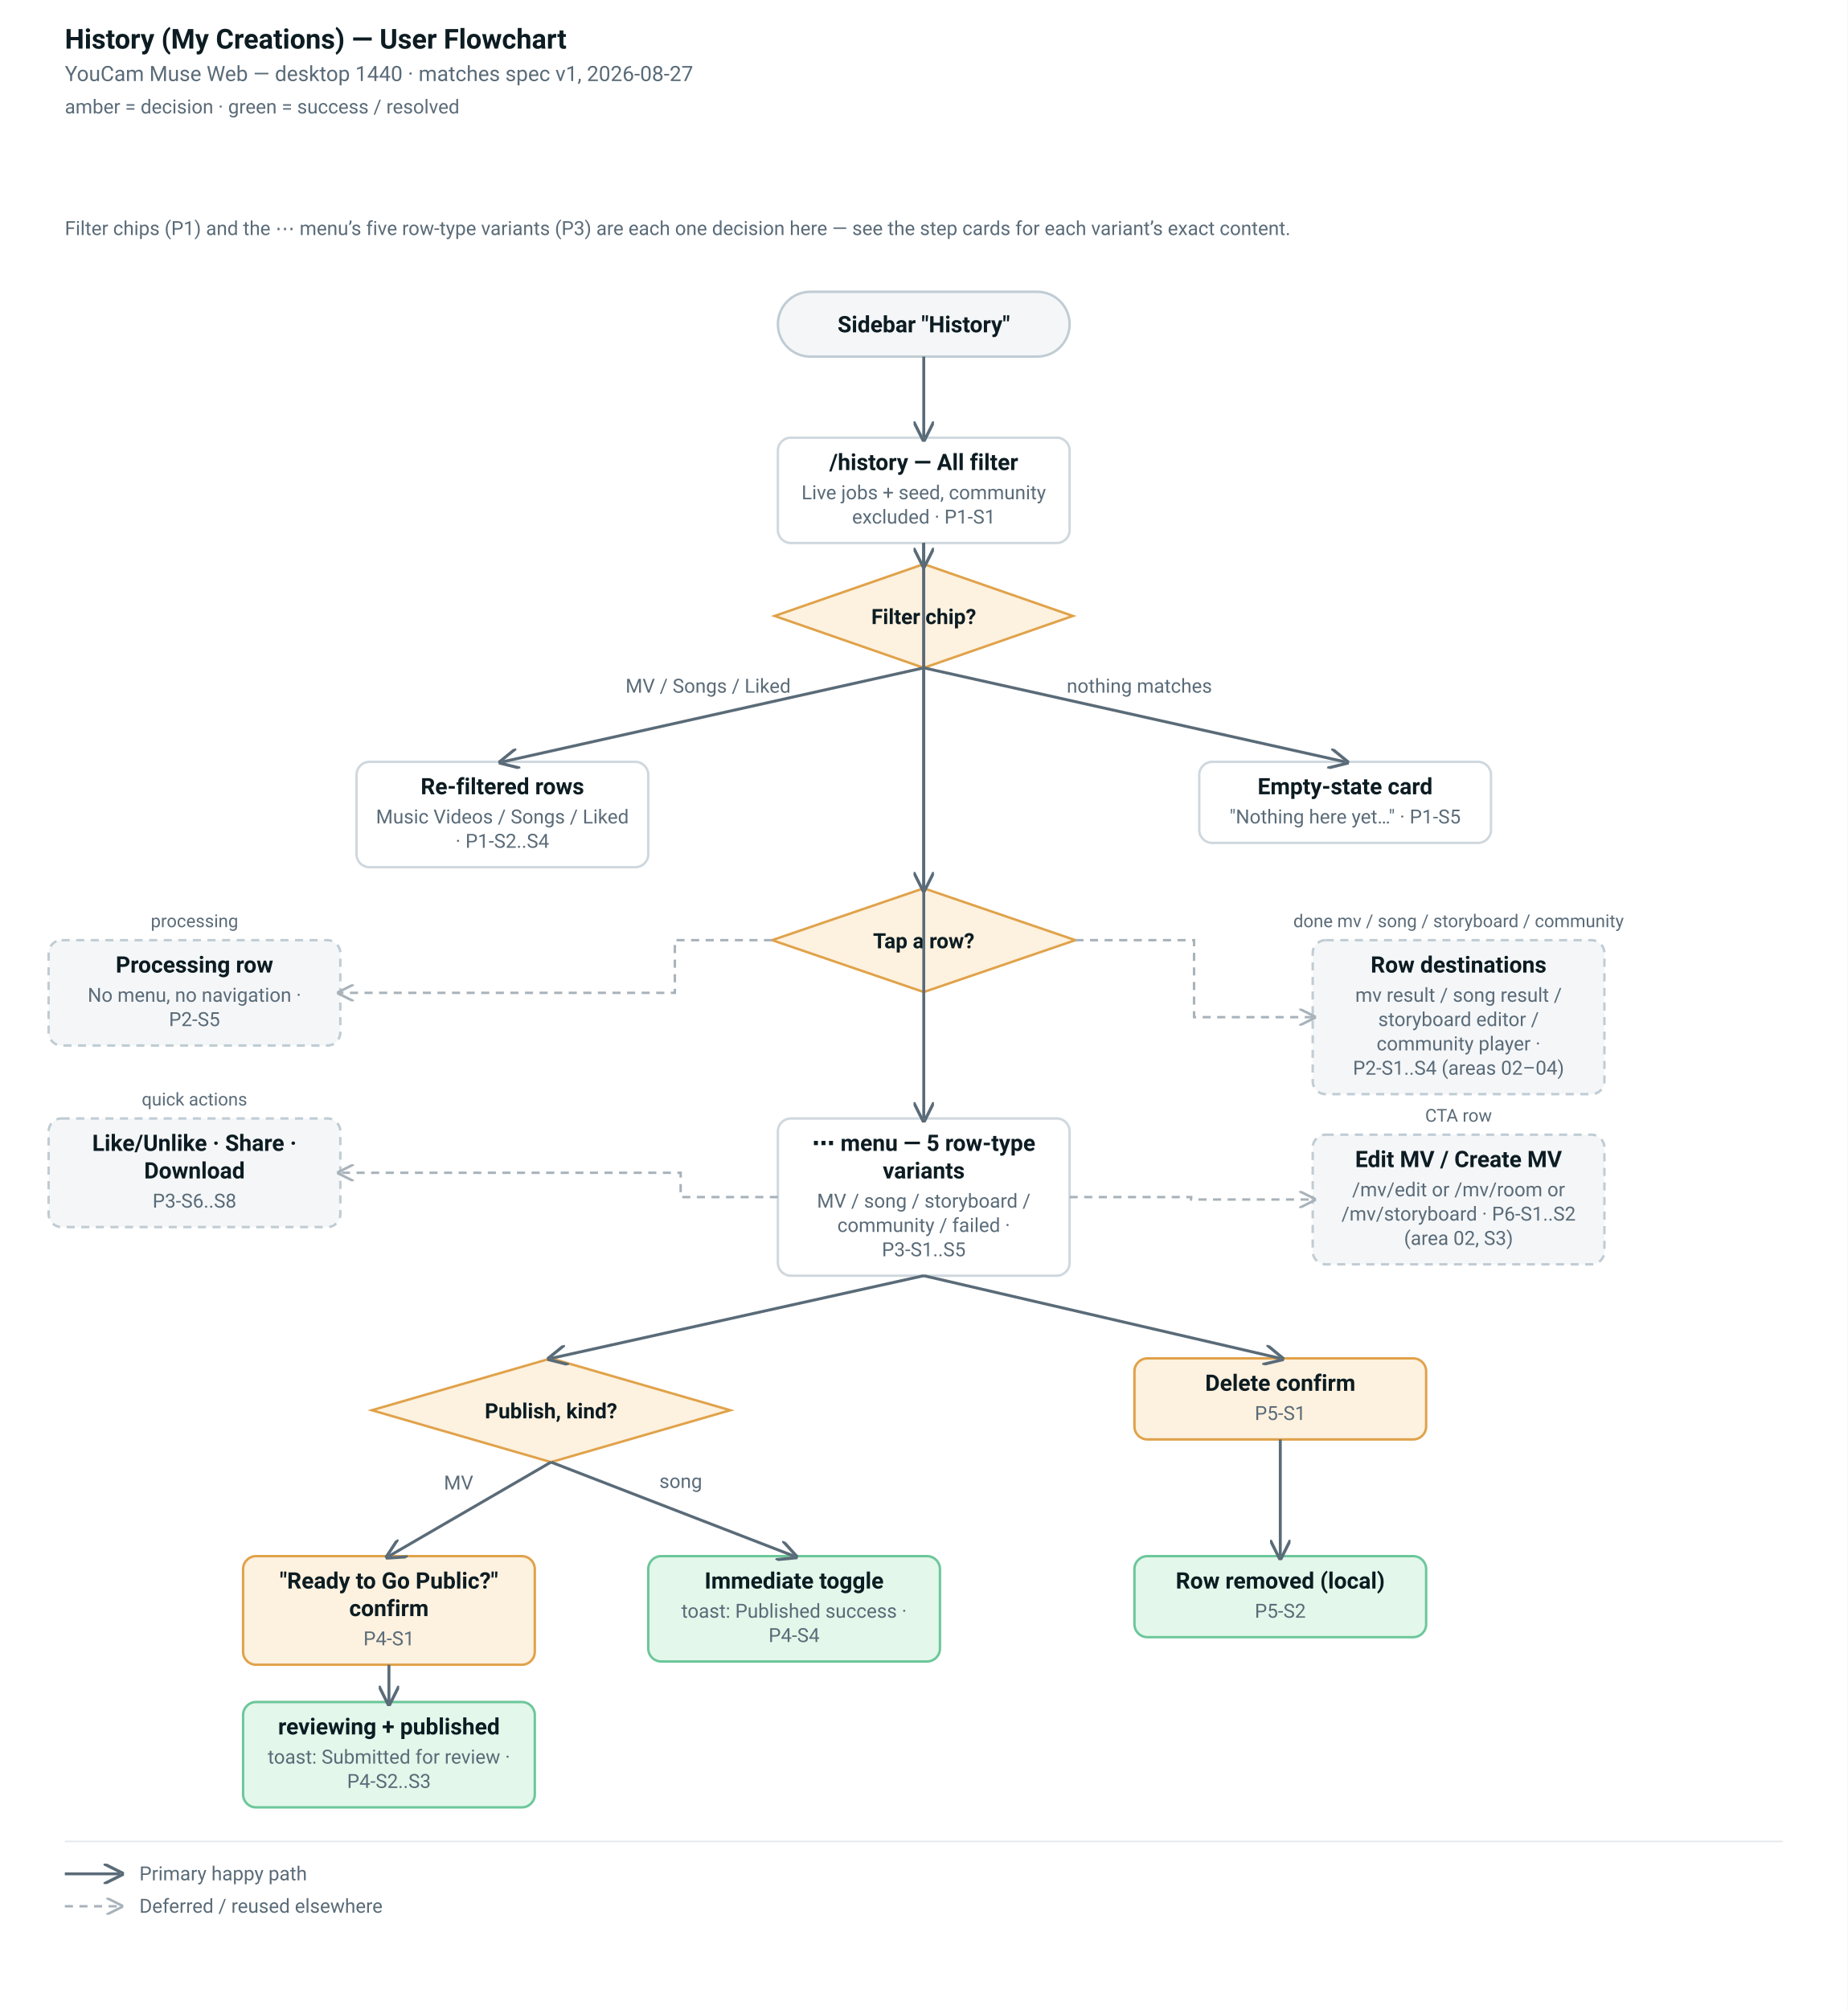
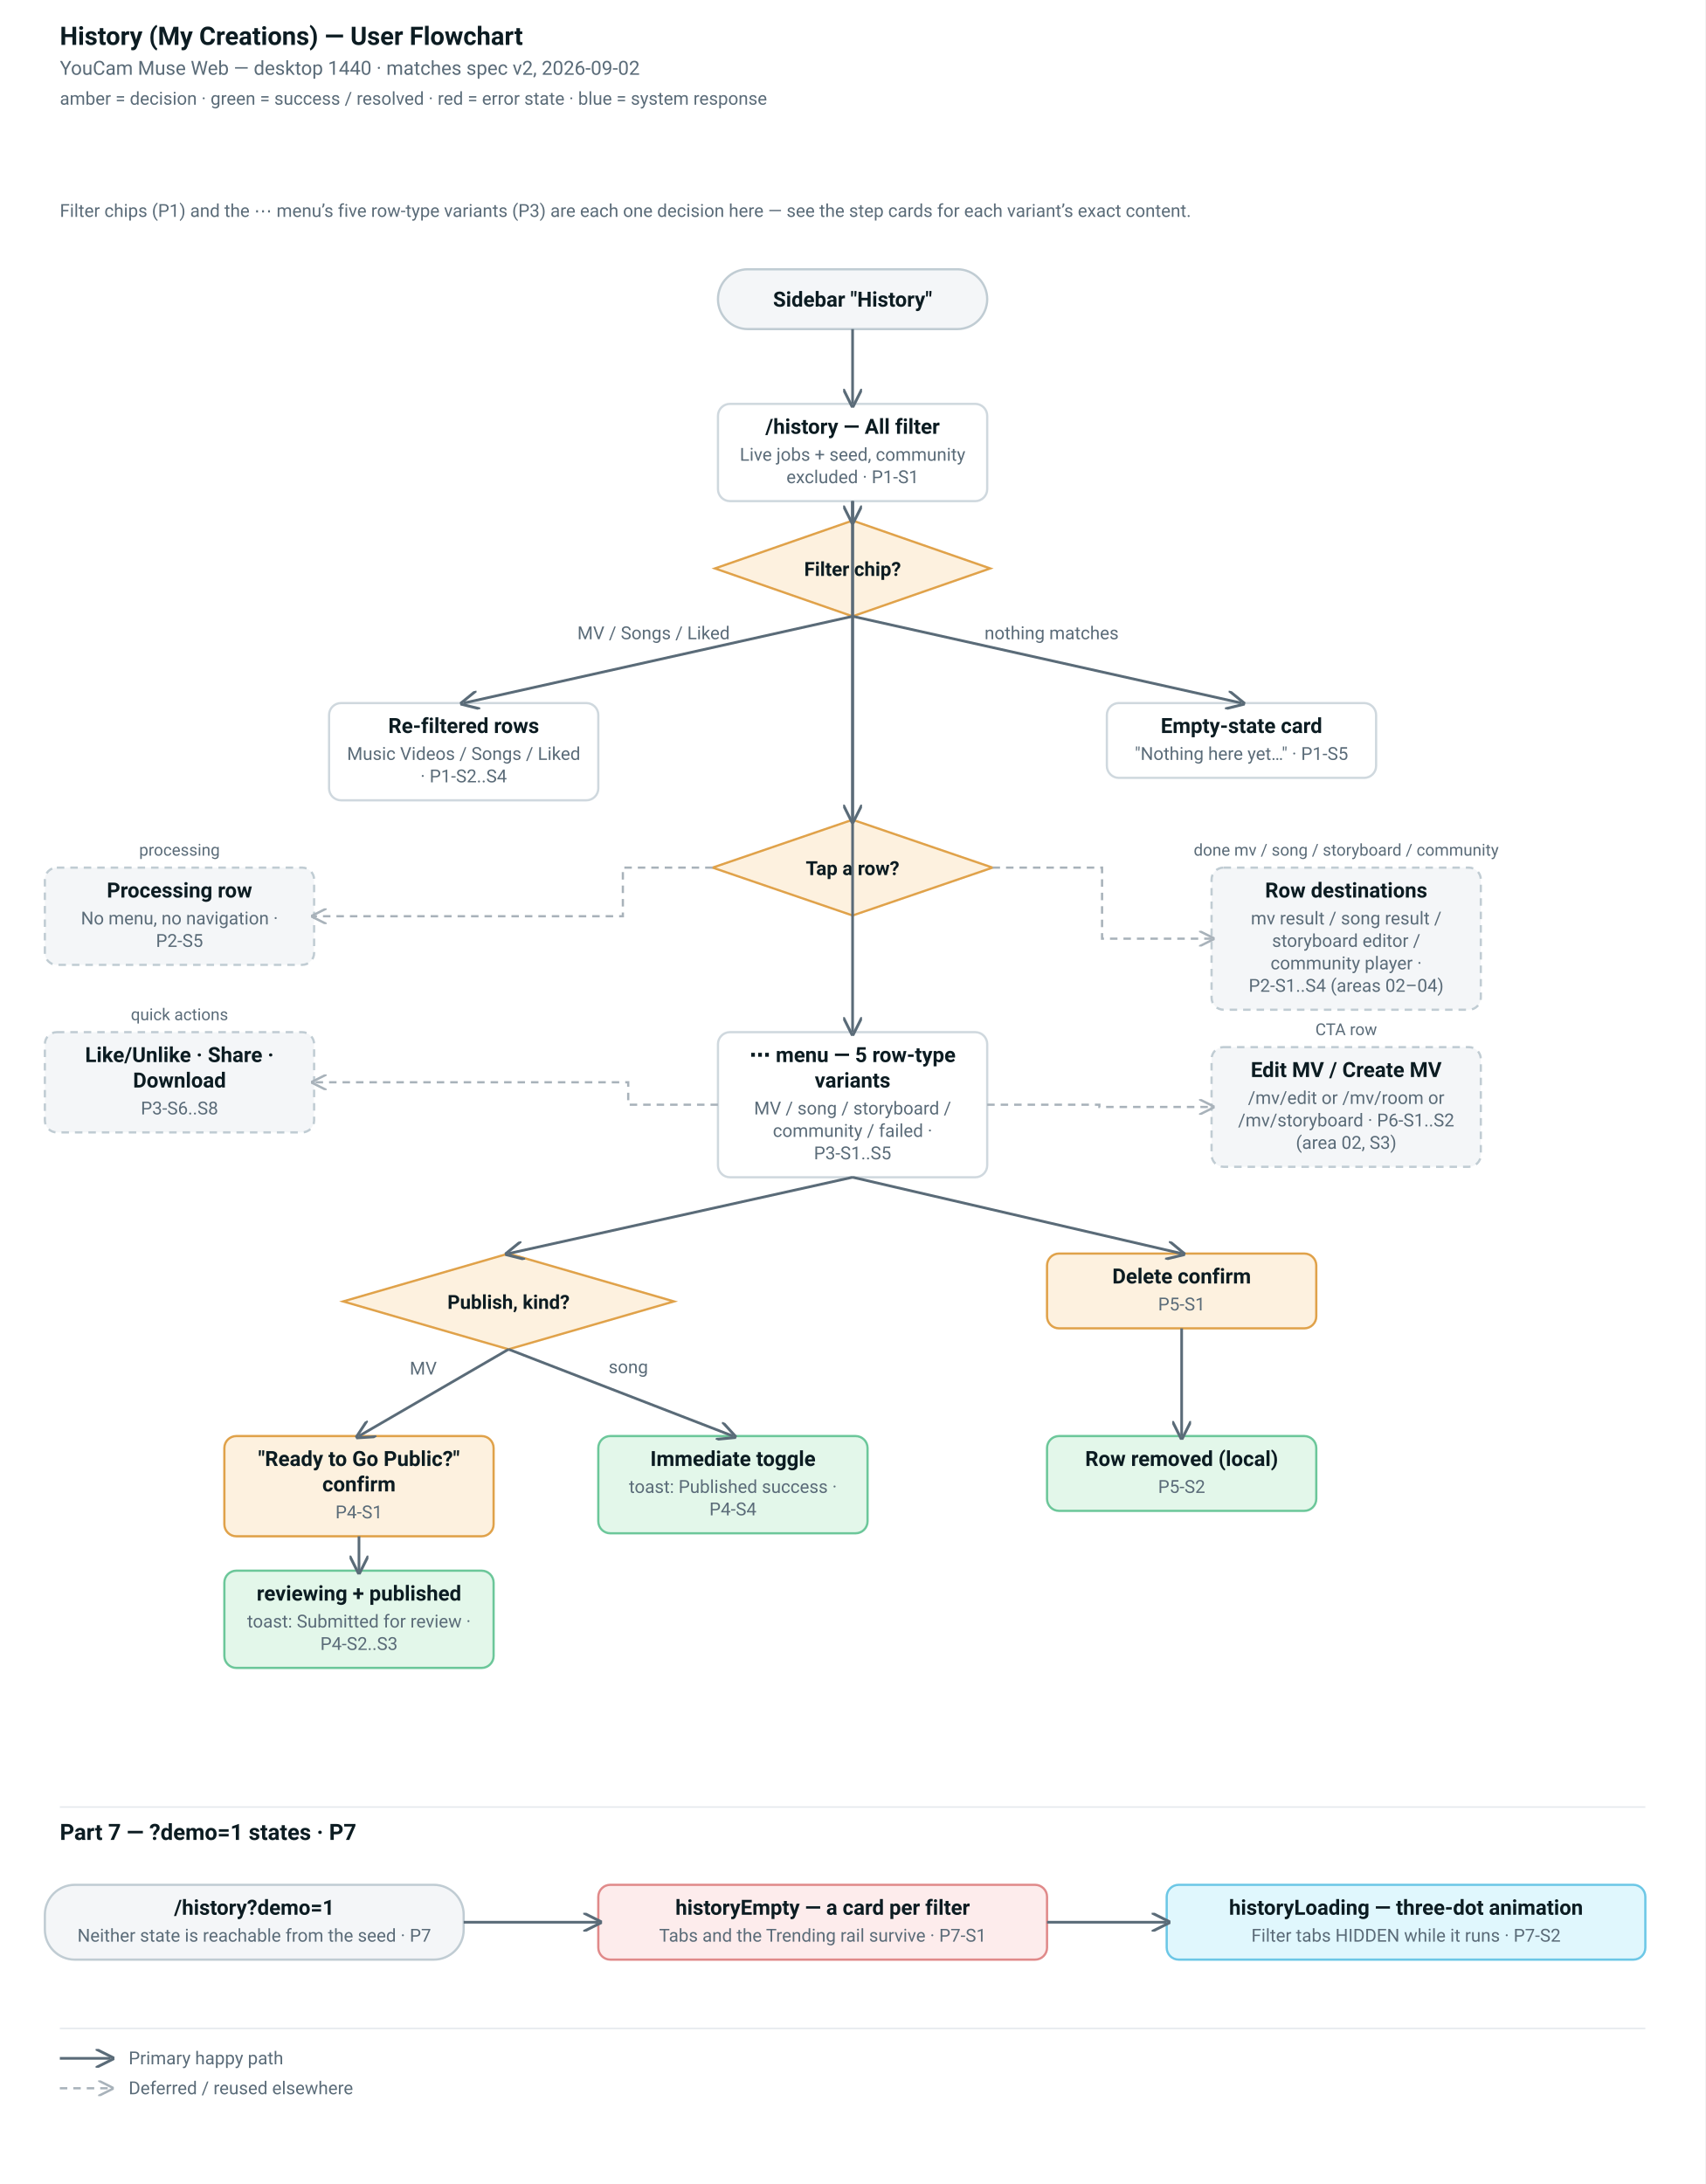
- <svg xmlns="http://www.w3.org/2000/svg" width="1140" height="1240" viewBox="0 0 1140 1240" font-family="-apple-system,BlinkMacSystemFont,'Segoe UI',Roboto,sans-serif" role="img">
+ <svg xmlns="http://www.w3.org/2000/svg" width="1140" height="1460" viewBox="0 0 1140 1460" font-family="-apple-system,BlinkMacSystemFont,'Segoe UI',Roboto,sans-serif" role="img">
  <defs>
    <marker id="fc-primary" viewBox="0 0 10 10" refX="8" refY="5" markerWidth="7" markerHeight="7" orient="auto-start-reverse">
      <path d="M0 0 L10 5 L0 10" fill="none" stroke="#5a6b78" stroke-width="1.5" />
    </marker>
    <marker id="fc-error" viewBox="0 0 10 10" refX="8" refY="5" markerWidth="7" markerHeight="7" orient="auto-start-reverse">
      <path d="M0 0 L10 5 L0 10" fill="none" stroke="#d6484a" stroke-width="1.5" />
    </marker>
    <marker id="fc-structural" viewBox="0 0 10 10" refX="8" refY="5" markerWidth="7" markerHeight="7" orient="auto-start-reverse">
      <path d="M0 0 L10 5 L0 10" fill="none" stroke="#a8b2ba" stroke-width="1.5" />
    </marker>
    <marker id="fc-deferred" viewBox="0 0 10 10" refX="8" refY="5" markerWidth="7" markerHeight="7" orient="auto-start-reverse">
      <path d="M0 0 L10 5 L0 10" fill="none" stroke="#a8b2ba" stroke-width="1.5" />
    </marker>
    <marker id="fc-retry" viewBox="0 0 10 10" refX="8" refY="5" markerWidth="7" markerHeight="7" orient="auto-start-reverse">
      <path d="M0 0 L10 5 L0 10" fill="none" stroke="#6cc7e6" stroke-width="1.5" />
    </marker>
  </defs>
-   <rect width="1140" height="1240" fill="#ffffff" />
+   <rect width="1140" height="1460" fill="#ffffff" />
  <text x="40" y="30" font-size="17" font-weight="700" fill="#0c1c22">History (My Creations) — User Flowchart</text>
-   <text x="40" y="50" font-size="13" fill="#5a6b78">YouCam Muse Web — desktop 1440 · matches spec v1, 2026-08-27</text>
-   <text x="40" y="70" font-size="12" fill="#5a6b78">amber = decision · green = success / resolved</text>
+   <text x="40" y="50" font-size="13" fill="#5a6b78">YouCam Muse Web — desktop 1440 · matches spec v2, 2026-09-02</text>
+   <text x="40" y="70" font-size="12" fill="#5a6b78">amber = decision · green = success / resolved · red = error state · blue = system response</text>
  <g transform="translate(0,80)">
    <text x="40" y="65" font-size="12" fill="#5a6b78">Filter chips (P1) and the ⋯ menu’s five row-type variants (P3) are each one decision here — see the step cards for each variant’s exact content.</text>
    <rect x="480" y="100" width="180" height="40" rx="20" fill="#f4f6f8" stroke="#c0ccd3" stroke-width="1.5" />
    <text x="570" y="125" font-size="14" font-weight="700" fill="#0c1c22" text-anchor="middle">Sidebar "History"</text>
    <rect x="480" y="190" width="180" height="65" rx="8" fill="#ffffff" stroke="#cfd8de" stroke-width="1.5" />
    <text x="570" y="210" font-size="14" font-weight="700" fill="#0c1c22" text-anchor="middle">/history — All filter</text>
    <text x="570" y="228" font-size="12" fill="#5a6b78" text-anchor="middle">Live jobs + seed, community</text>
    <text x="570" y="243" font-size="12" fill="#5a6b78" text-anchor="middle">excluded · P1-S1</text>
    <line x1="570" y1="140" x2="570" y2="190" stroke="#5a6b78" stroke-width="1.8" marker-end="url(#fc-primary)" />
    <polygon points="570,268 662.02,300 570,332 477.98,300" fill="#fdf1df" stroke="#e0a24a" stroke-width="1.5" />
    <text x="570" y="305" font-size="13" font-weight="700" fill="#0c1c22" text-anchor="middle">Filter chip?</text>
    <line x1="570" y1="255" x2="570" y2="268" stroke="#5a6b78" stroke-width="1.8" marker-end="url(#fc-primary)" />
    <rect x="220" y="390" width="180" height="65" rx="8" fill="#ffffff" stroke="#cfd8de" stroke-width="1.5" />
    <text x="310" y="410" font-size="14" font-weight="700" fill="#0c1c22" text-anchor="middle">Re-filtered rows</text>
    <text x="310" y="428" font-size="12" fill="#5a6b78" text-anchor="middle">Music Videos / Songs / Liked</text>
    <text x="310" y="443" font-size="12" fill="#5a6b78" text-anchor="middle">· P1-S2..S4</text>
    <rect x="740" y="390" width="180" height="50" rx="8" fill="#ffffff" stroke="#cfd8de" stroke-width="1.5" />
    <text x="830" y="410" font-size="14" font-weight="700" fill="#0c1c22" text-anchor="middle">Empty-state card</text>
    <text x="830" y="428" font-size="12" fill="#5a6b78" text-anchor="middle">"Nothing here yet…" · P1-S5</text>
    <line x1="570" y1="332" x2="310" y2="390" stroke="#5a6b78" stroke-width="1.8" marker-end="url(#fc-primary)" />
    <text x="436.952" y="347.336" font-size="12" fill="#5a6b78" text-anchor="middle">MV / Songs / Liked</text>
    <line x1="570" y1="332" x2="830" y2="390" stroke="#5a6b78" stroke-width="1.8" marker-end="url(#fc-primary)" />
    <text x="703.048" y="347.336" font-size="12" fill="#5a6b78" text-anchor="middle">nothing matches</text>
    <polygon points="570,468 663.578,500 570,532 476.422,500" fill="#fdf1df" stroke="#e0a24a" stroke-width="1.5" />
    <text x="570" y="505" font-size="13" font-weight="700" fill="#0c1c22" text-anchor="middle">Tap a row?</text>
    <line x1="570" y1="255" x2="570" y2="468" stroke="#5a6b78" stroke-width="1.8" marker-end="url(#fc-primary)" />
    <rect x="30" y="500" width="180" height="65" rx="8" fill="#f4f6f8" stroke="#c0ccd3" stroke-width="1.5" stroke-dasharray="5 4" />
    <text x="120" y="520" font-size="14" font-weight="700" fill="#0c1c22" text-anchor="middle">Processing row</text>
    <text x="120" y="538" font-size="12" fill="#5a6b78" text-anchor="middle">No menu, no navigation ·</text>
    <text x="120" y="553" font-size="12" fill="#5a6b78" text-anchor="middle">P2-S5</text>
    <path d="M476.422 500 L416.422 500 L416.422 532.5 L210 532.5" fill="none" stroke="#a8b2ba" stroke-width="1.5" stroke-dasharray="5 4" marker-end="url(#fc-deferred)" />
    <text x="120" y="492" font-size="11" fill="#5a6b78" text-anchor="middle">processing</text>
    <rect x="810" y="500" width="180" height="95" rx="8" fill="#f4f6f8" stroke="#c0ccd3" stroke-width="1.5" stroke-dasharray="5 4" />
    <text x="900" y="520" font-size="14" font-weight="700" fill="#0c1c22" text-anchor="middle">Row destinations</text>
    <text x="900" y="538" font-size="12" fill="#5a6b78" text-anchor="middle">mv result / song result /</text>
    <text x="900" y="553" font-size="12" fill="#5a6b78" text-anchor="middle">storyboard editor /</text>
    <text x="900" y="568" font-size="12" fill="#5a6b78" text-anchor="middle">community player ·</text>
    <text x="900" y="583" font-size="12" fill="#5a6b78" text-anchor="middle">P2-S1..S4 (areas 02–04)</text>
    <path d="M663.578 500 L736.789 500 L736.789 547.5 L810 547.5" fill="none" stroke="#a8b2ba" stroke-width="1.5" stroke-dasharray="5 4" marker-end="url(#fc-deferred)" />
    <text x="900" y="492" font-size="11" fill="#5a6b78" text-anchor="middle">done mv / song / storyboard / community</text>
    <rect x="480" y="610" width="180" height="97" rx="8" fill="#ffffff" stroke="#cfd8de" stroke-width="1.5" />
    <text x="570" y="630" font-size="14" font-weight="700" fill="#0c1c22" text-anchor="middle">⋯ menu — 5 row-type</text>
    <text x="570" y="647" font-size="14" font-weight="700" fill="#0c1c22" text-anchor="middle">variants</text>
    <text x="570" y="665" font-size="12" fill="#5a6b78" text-anchor="middle">MV / song / storyboard /</text>
    <text x="570" y="680" font-size="12" fill="#5a6b78" text-anchor="middle">community / failed ·</text>
    <text x="570" y="695" font-size="12" fill="#5a6b78" text-anchor="middle">P3-S1..S5</text>
    <line x1="570" y1="255" x2="570" y2="610" stroke="#5a6b78" stroke-width="1.8" marker-end="url(#fc-primary)" />
    <rect x="30" y="610" width="180" height="67" rx="8" fill="#f4f6f8" stroke="#c0ccd3" stroke-width="1.5" stroke-dasharray="5 4" />
    <text x="120" y="630" font-size="14" font-weight="700" fill="#0c1c22" text-anchor="middle">Like/Unlike · Share ·</text>
    <text x="120" y="647" font-size="14" font-weight="700" fill="#0c1c22" text-anchor="middle">Download</text>
    <text x="120" y="665" font-size="12" fill="#5a6b78" text-anchor="middle">P3-S6..S8</text>
    <path d="M480 658.5 L420 658.5 L420 643.5 L210 643.5" fill="none" stroke="#a8b2ba" stroke-width="1.5" stroke-dasharray="5 4" marker-end="url(#fc-deferred)" />
    <text x="120" y="602" font-size="11" fill="#5a6b78" text-anchor="middle">quick actions</text>
    <polygon points="340,758 450.59,790 340,822 229.41,790" fill="#fdf1df" stroke="#e0a24a" stroke-width="1.5" />
    <text x="340" y="795" font-size="13" font-weight="700" fill="#0c1c22" text-anchor="middle">Publish, kind?</text>
    <line x1="570" y1="707" x2="340" y2="758" stroke="#5a6b78" stroke-width="1.8" marker-end="url(#fc-primary)" />
    <rect x="150" y="880" width="180" height="67" rx="8" fill="#fdf1df" stroke="#e0a24a" stroke-width="1.5" />
    <text x="240" y="900" font-size="14" font-weight="700" fill="#0c1c22" text-anchor="middle">"Ready to Go Public?"</text>
    <text x="240" y="917" font-size="14" font-weight="700" fill="#0c1c22" text-anchor="middle">confirm</text>
    <text x="240" y="935" font-size="12" fill="#5a6b78" text-anchor="middle">P4-S1</text>
    <rect x="150" y="970" width="180" height="65" rx="8" fill="#e3f7ea" stroke="#6cc79a" stroke-width="1.5" />
    <text x="240" y="990" font-size="14" font-weight="700" fill="#0c1c22" text-anchor="middle">reviewing + published</text>
    <text x="240" y="1008" font-size="12" fill="#5a6b78" text-anchor="middle">toast: Submitted for review ·</text>
    <text x="240" y="1023" font-size="12" fill="#5a6b78" text-anchor="middle">P4-S2..S3</text>
    <line x1="340" y1="822" x2="240" y2="880" stroke="#5a6b78" stroke-width="1.8" marker-end="url(#fc-primary)" />
    <text x="282.976" y="838.89" font-size="12" fill="#5a6b78" text-anchor="middle">MV</text>
    <line x1="240" y1="947" x2="240" y2="970" stroke="#5a6b78" stroke-width="1.8" marker-end="url(#fc-primary)" />
    <rect x="400" y="880" width="180" height="65" rx="8" fill="#e3f7ea" stroke="#6cc79a" stroke-width="1.5" />
    <text x="490" y="900" font-size="14" font-weight="700" fill="#0c1c22" text-anchor="middle">Immediate toggle</text>
    <text x="490" y="918" font-size="12" fill="#5a6b78" text-anchor="middle">toast: Published success ·</text>
    <text x="490" y="933" font-size="12" fill="#5a6b78" text-anchor="middle">P4-S4</text>
    <line x1="340" y1="822" x2="490" y2="880" stroke="#5a6b78" stroke-width="1.8" marker-end="url(#fc-primary)" />
    <text x="420.049" y="837.942" font-size="12" fill="#5a6b78" text-anchor="middle">song</text>
    <rect x="700" y="758" width="180" height="50" rx="8" fill="#fdf1df" stroke="#e0a24a" stroke-width="1.5" />
    <text x="790" y="778" font-size="14" font-weight="700" fill="#0c1c22" text-anchor="middle">Delete confirm</text>
    <text x="790" y="796" font-size="12" fill="#5a6b78" text-anchor="middle">P5-S1</text>
    <line x1="570" y1="707" x2="790" y2="758" stroke="#5a6b78" stroke-width="1.8" marker-end="url(#fc-primary)" />
    <rect x="700" y="880" width="180" height="50" rx="8" fill="#e3f7ea" stroke="#6cc79a" stroke-width="1.5" />
    <text x="790" y="900" font-size="14" font-weight="700" fill="#0c1c22" text-anchor="middle">Row removed (local)</text>
    <text x="790" y="918" font-size="12" fill="#5a6b78" text-anchor="middle">P5-S2</text>
    <line x1="790" y1="808" x2="790" y2="880" stroke="#5a6b78" stroke-width="1.8" marker-end="url(#fc-primary)" />
    <rect x="810" y="620" width="180" height="80" rx="8" fill="#f4f6f8" stroke="#c0ccd3" stroke-width="1.5" stroke-dasharray="5 4" />
    <text x="900" y="640" font-size="14" font-weight="700" fill="#0c1c22" text-anchor="middle">Edit MV / Create MV</text>
    <text x="900" y="658" font-size="12" fill="#5a6b78" text-anchor="middle">/mv/edit or /mv/room or</text>
    <text x="900" y="673" font-size="12" fill="#5a6b78" text-anchor="middle">/mv/storyboard · P6-S1..S2</text>
    <text x="900" y="688" font-size="12" fill="#5a6b78" text-anchor="middle">(area 02, S3)</text>
    <path d="M660 658.5 L735 658.5 L735 660 L810 660" fill="none" stroke="#a8b2ba" stroke-width="1.5" stroke-dasharray="5 4" marker-end="url(#fc-deferred)" />
    <text x="900" y="612" font-size="11" fill="#5a6b78" text-anchor="middle">CTA row</text>
-     <line x1="40" y1="1056" x2="1100" y2="1056" stroke="#e5e9ed" stroke-width="1" />
-     <line x1="40" y1="1076" x2="74" y2="1076" stroke="#5a6b78" stroke-width="1.8" marker-end="url(#fc-primary)" />
-     <text x="86" y="1080" font-size="12" fill="#5a6b78">Primary happy path</text>
-     <line x1="40" y1="1096" x2="74" y2="1096" stroke="#a8b2ba" stroke-width="1.5" stroke-dasharray="5 4" marker-end="url(#fc-deferred)" />
-     <text x="86" y="1100" font-size="12" fill="#5a6b78">Deferred / reused elsewhere</text>
+     <line x1="40" y1="1128" x2="1100" y2="1128" stroke="#e5e9ed" stroke-width="1" />
+     <text x="40" y="1150" font-size="15" font-weight="700" fill="#0c1c22">Part 7 — ?demo=1 states  ·  P7</text>
+     <rect x="30" y="1180" width="280" height="50" rx="20" fill="#f4f6f8" stroke="#c0ccd3" stroke-width="1.5" />
+     <text x="170" y="1200" font-size="14" font-weight="700" fill="#0c1c22" text-anchor="middle">/history?demo=1</text>
+     <text x="170" y="1218" font-size="12" fill="#5a6b78" text-anchor="middle">Neither state is reachable from the seed · P7</text>
+     <rect x="400" y="1180" width="300" height="50" rx="8" fill="#fdecec" stroke="#e08a8a" stroke-width="1.5" />
+     <text x="550" y="1200" font-size="14" font-weight="700" fill="#0c1c22" text-anchor="middle">historyEmpty — a card per filter</text>
+     <text x="550" y="1218" font-size="12" fill="#5a6b78" text-anchor="middle">Tabs and the Trending rail survive · P7-S1</text>
+     <line x1="310" y1="1205" x2="400" y2="1205" stroke="#5a6b78" stroke-width="1.8" marker-end="url(#fc-primary)" />
+     <rect x="780" y="1180" width="320" height="50" rx="8" fill="#e0f7fd" stroke="#6cc7e6" stroke-width="1.5" />
+     <text x="940" y="1200" font-size="14" font-weight="700" fill="#0c1c22" text-anchor="middle">historyLoading — three-dot animation</text>
+     <text x="940" y="1218" font-size="12" fill="#5a6b78" text-anchor="middle">Filter tabs HIDDEN while it runs · P7-S2</text>
+     <line x1="700" y1="1205" x2="780" y2="1205" stroke="#5a6b78" stroke-width="1.8" marker-end="url(#fc-primary)" />
+     <line x1="40" y1="1276" x2="1100" y2="1276" stroke="#e5e9ed" stroke-width="1" />
+     <line x1="40" y1="1296" x2="74" y2="1296" stroke="#5a6b78" stroke-width="1.8" marker-end="url(#fc-primary)" />
+     <text x="86" y="1300" font-size="12" fill="#5a6b78">Primary happy path</text>
+     <line x1="40" y1="1316" x2="74" y2="1316" stroke="#a8b2ba" stroke-width="1.5" stroke-dasharray="5 4" marker-end="url(#fc-deferred)" />
+     <text x="86" y="1320" font-size="12" fill="#5a6b78">Deferred / reused elsewhere</text>
  </g>
</svg>
